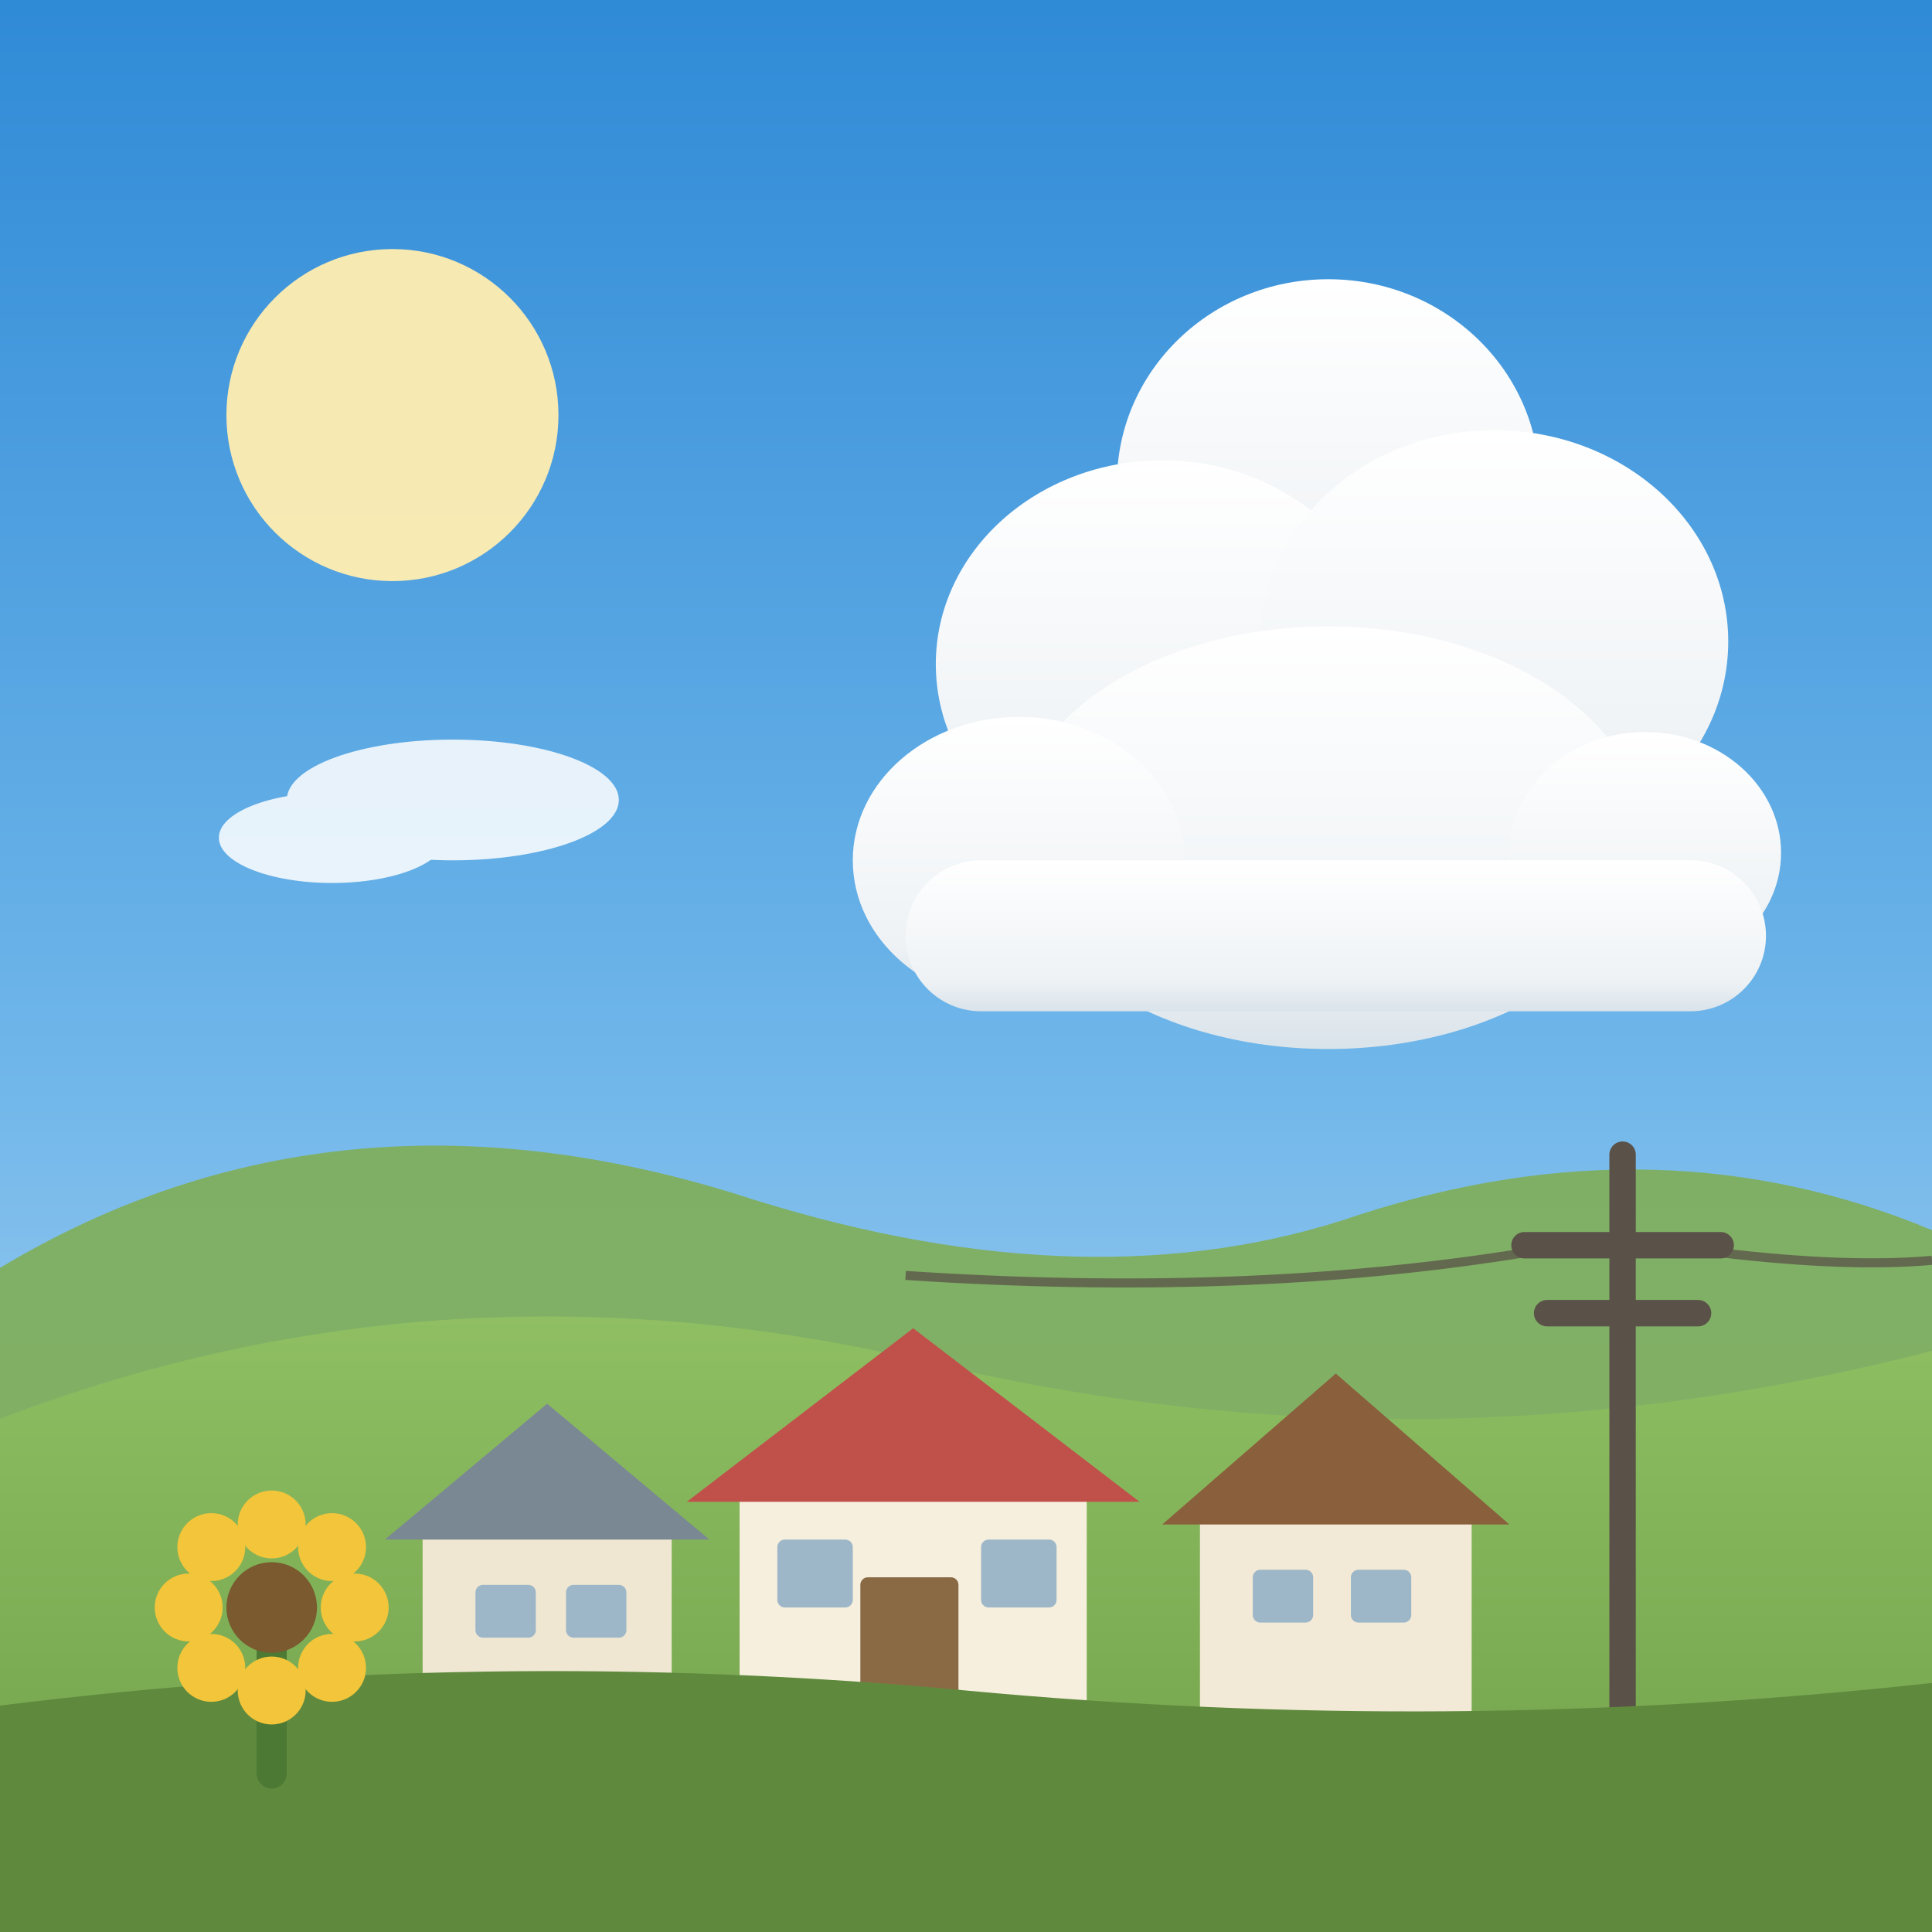
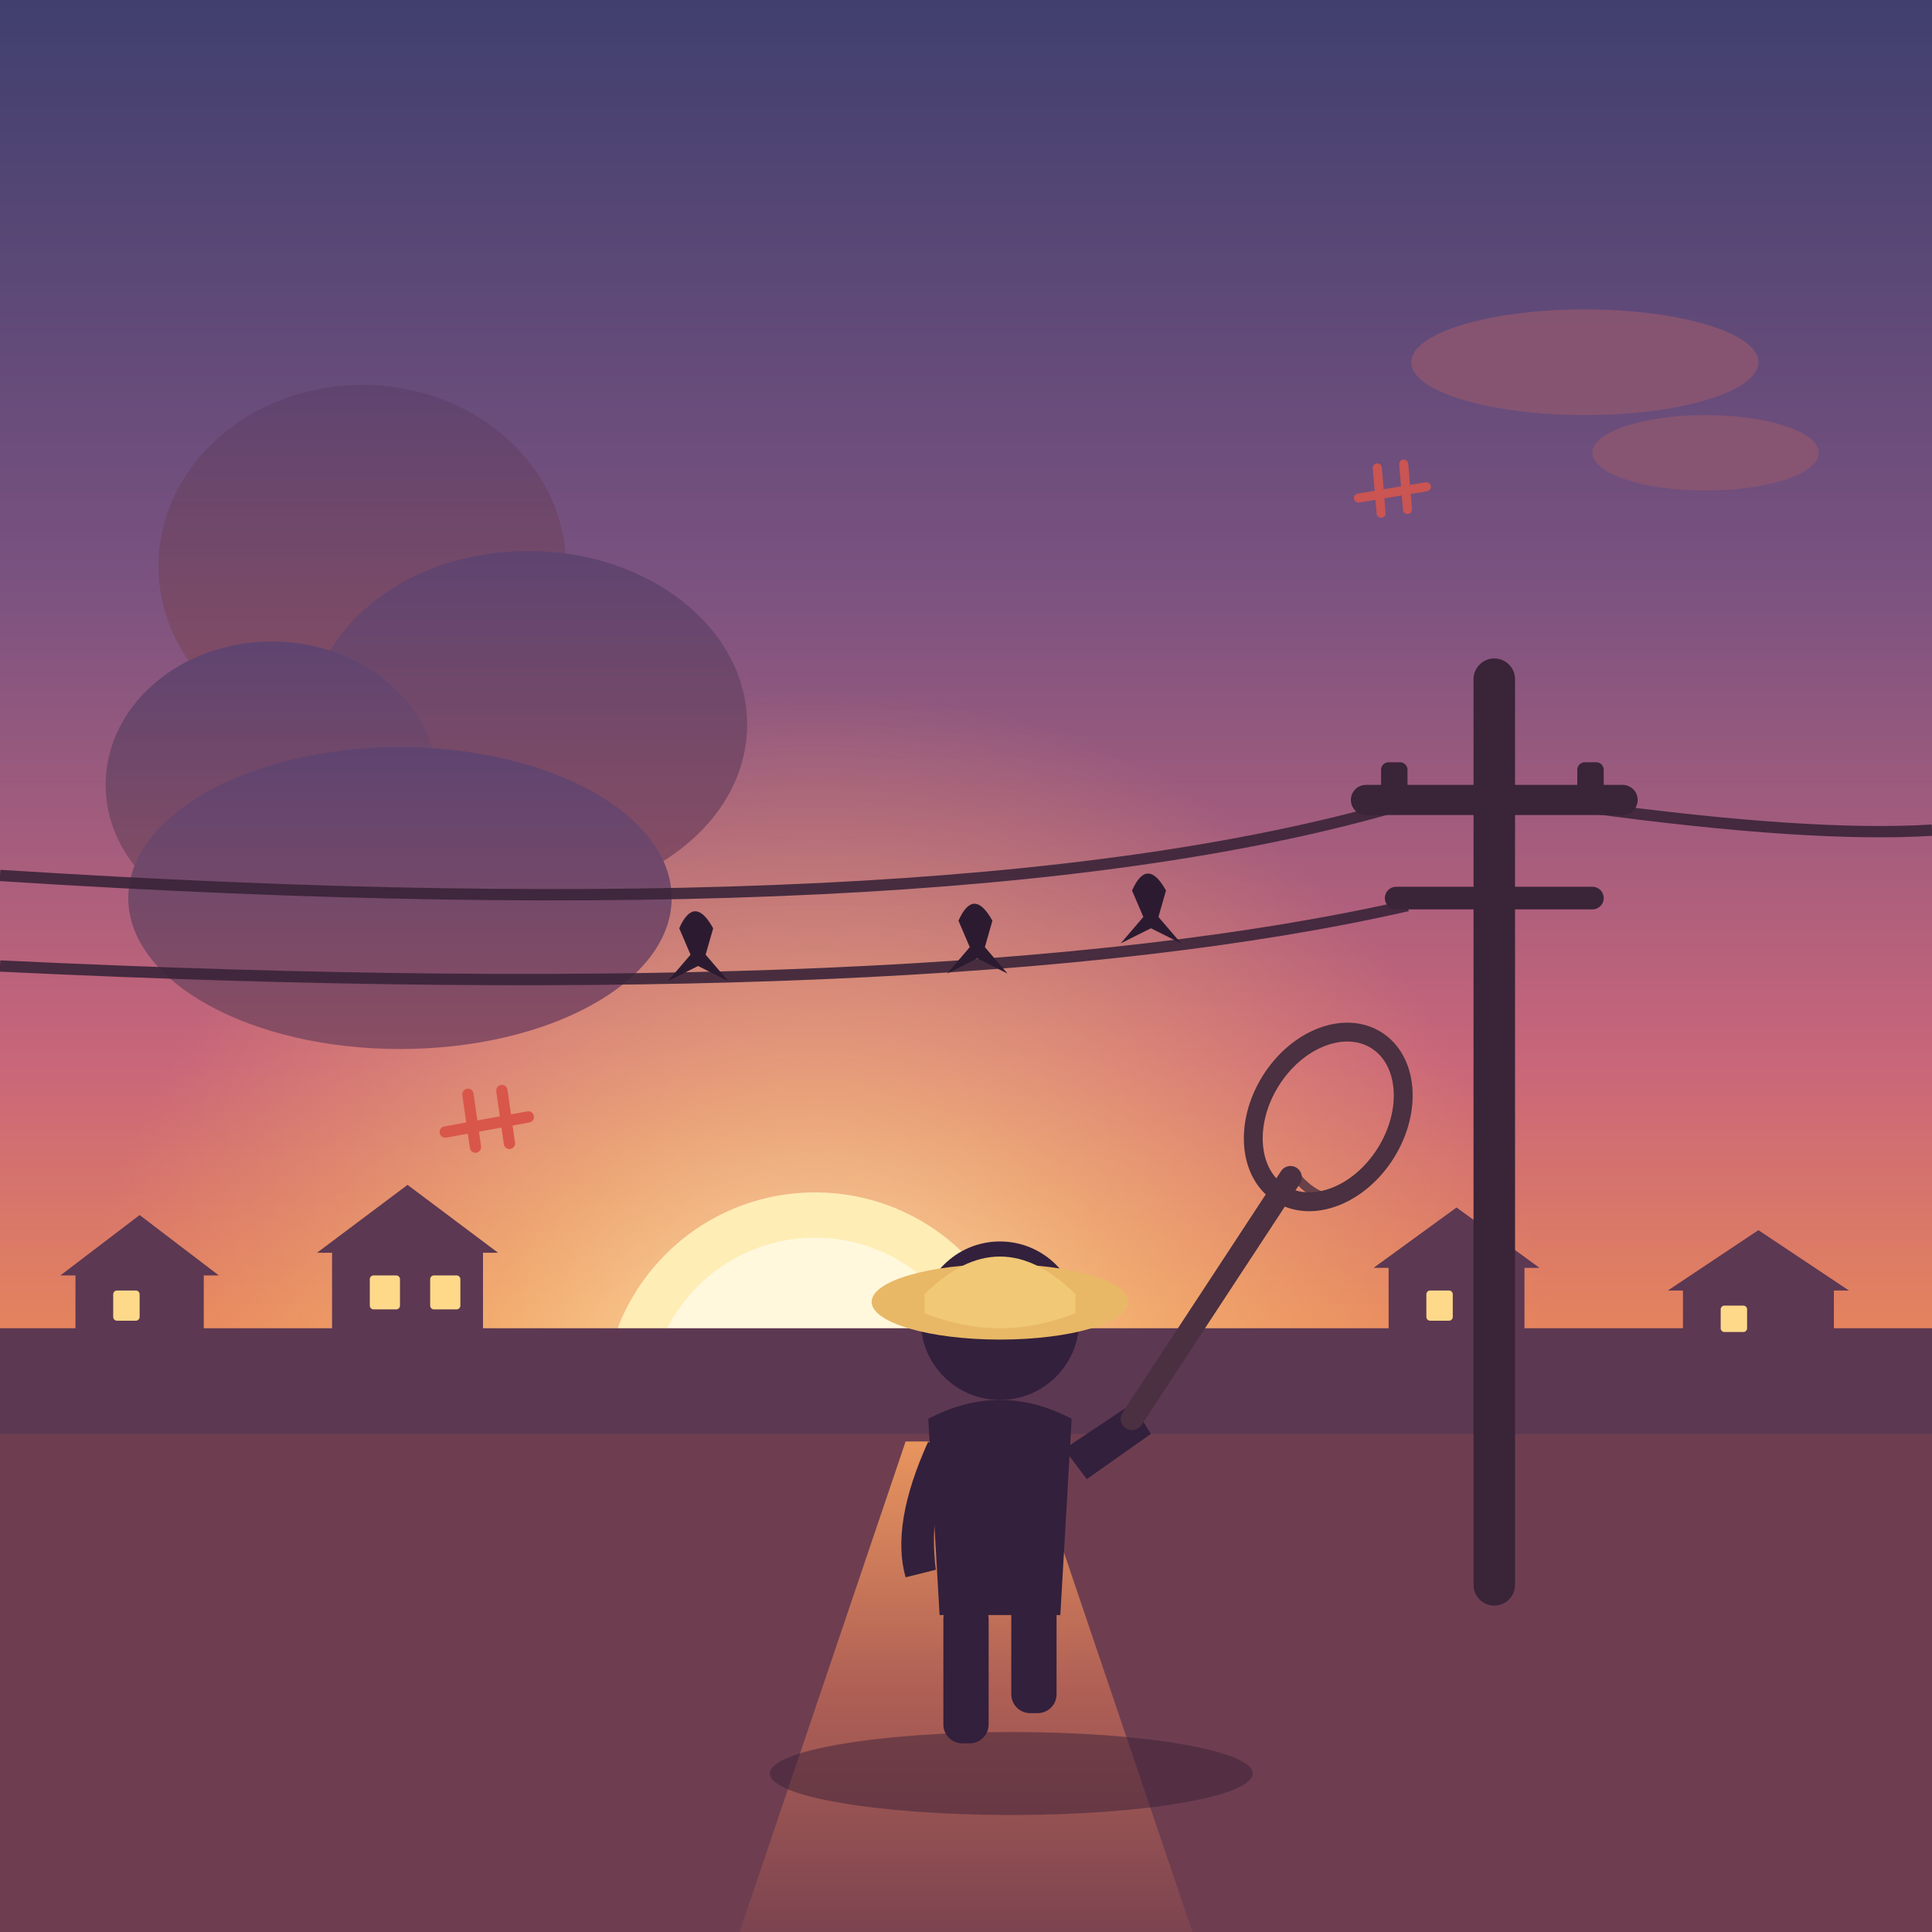
<svg xmlns="http://www.w3.org/2000/svg" viewBox="0 0 512 512" width="512" height="512">
  <defs>
    <linearGradient id="sky" x1="0" y1="0" x2="0" y2="1">
-       <stop offset="0" stop-color="#2f8ad6" />
-       <stop offset="0.55" stop-color="#6fb6ea" />
-       <stop offset="1" stop-color="#c2ddf2" />
+       <stop offset="0" stop-color="#3f3f6e" />
+       <stop offset="0.30" stop-color="#7a5280" />
+       <stop offset="0.55" stop-color="#c9667a" />
+       <stop offset="0.74" stop-color="#ef8f52" />
+       <stop offset="0.88" stop-color="#ffc06a" />
+       <stop offset="1" stop-color="#ffdf96" />
    </linearGradient>
-     <linearGradient id="cloud" x1="0" y1="0" x2="0" y2="1">
-       <stop offset="0" stop-color="#ffffff" />
-       <stop offset="0.8" stop-color="#eef2f5" />
-       <stop offset="1" stop-color="#d9e3ea" />
+     <radialGradient id="sunGlow" cx="0.5" cy="0.5" r="0.5">
+       <stop offset="0" stop-color="#fff3c8" stop-opacity="0.95" />
+       <stop offset="0.45" stop-color="#ffcf7d" stop-opacity="0.55" />
+       <stop offset="1" stop-color="#ffb060" stop-opacity="0" />
+     </radialGradient>
+     <linearGradient id="road" x1="0" y1="0" x2="0" y2="1">
+       <stop offset="0" stop-color="#e8955e" />
+       <stop offset="0.5" stop-color="#b06055" />
+       <stop offset="1" stop-color="#7c4450" />
    </linearGradient>
-     <linearGradient id="hill" x1="0" y1="0" x2="0" y2="1">
-       <stop offset="0" stop-color="#8fbf62" />
-       <stop offset="1" stop-color="#6d9e49" />
+     <linearGradient id="cloudDusk" x1="0" y1="1" x2="0" y2="0">
+       <stop offset="0" stop-color="#8a4e62" />
+       <stop offset="1" stop-color="#5f4470" />
    </linearGradient>
  </defs>
  <rect width="512" height="512" fill="url(#sky)" />
-   <circle cx="104" cy="110" r="44" fill="#ffedb0" opacity="0.95" />
-   <g fill="url(#cloud)">
-     <ellipse cx="352" cy="128" rx="56" ry="54" />
-     <ellipse cx="308" cy="176" rx="60" ry="54" />
-     <ellipse cx="396" cy="170" rx="62" ry="56" />
-     <ellipse cx="352" cy="222" rx="84" ry="56" />
-     <ellipse cx="270" cy="228" rx="44" ry="38" />
-     <ellipse cx="436" cy="226" rx="36" ry="32" />
-     <rect x="240" y="228" width="228" height="40" rx="20" />
+   <circle cx="216" cy="380" r="200" fill="url(#sunGlow)" />
+   <circle cx="216" cy="372" r="56" fill="#ffedb6" />
+   <circle cx="216" cy="372" r="44" fill="#fff8dc" />
+   <g fill="url(#cloudDusk)">
+     <ellipse cx="96" cy="150" rx="54" ry="48" />
+     <ellipse cx="140" cy="192" rx="58" ry="46" />
+     <ellipse cx="72" cy="208" rx="44" ry="38" />
+     <ellipse cx="106" cy="238" rx="72" ry="40" />
  </g>
-   <g fill="#ffffff" opacity="0.85">
-     <ellipse cx="120" cy="212" rx="44" ry="16" />
-     <ellipse cx="88" cy="222" rx="30" ry="12" />
+   <g fill="#8a5570" opacity="0.9">
+     <ellipse cx="420" cy="96" rx="46" ry="14" />
+     <ellipse cx="452" cy="120" rx="30" ry="10" />
  </g>
-   <path d="M0,336 Q90,282 200,318 Q290,346 360,322 Q440,296 512,326 L512,512 L0,512 Z" fill="#7fae57" opacity="0.9" />
-   <path d="M0,376 Q120,330 250,362 Q380,392 512,358 L512,512 L0,512 Z" fill="url(#hill)" />
+   <g fill="#5c3852">
+     <rect x="0" y="352" width="512" height="30" />
+     <rect x="20" y="336" width="34" height="22" />
+     <path d="M16,338 L37,322 L58,338 Z" />
+     <rect x="88" y="330" width="40" height="28" />
+     <path d="M84,332 L108,314 L132,332 Z" />
+     <rect x="368" y="334" width="36" height="24" />
+     <path d="M364,336 L386,320 L408,336 Z" />
+     <rect x="446" y="340" width="40" height="20" />
+     <path d="M442,342 L466,326 L490,342 Z" />
+   </g>
+   <g fill="#ffd98a">
+     <rect x="30" y="342" width="7" height="8" rx="1" />
+     <rect x="98" y="338" width="8" height="9" rx="1" />
+     <rect x="114" y="338" width="8" height="9" rx="1" />
+     <rect x="378" y="342" width="7" height="8" rx="1" />
+     <rect x="456" y="346" width="7" height="7" rx="1" />
+   </g>
+   <rect x="0" y="380" width="512" height="132" fill="#6e3e50" />
+   <path d="M196,512 L240,382 L272,382 L316,512 Z" fill="url(#road)" />
+   <g stroke="#3a2438" stroke-linecap="round">
+     <line x1="396" y1="180" x2="396" y2="420" stroke-width="11" />
+     <line x1="362" y1="212" x2="430" y2="212" stroke-width="8" />
+     <line x1="370" y1="238" x2="422" y2="238" stroke-width="6" />
+   </g>
+   <g fill="#3a2438">
+     <rect x="366" y="202" width="7" height="10" rx="2" />
+     <rect x="392" y="202" width="7" height="10" rx="2" />
+     <rect x="418" y="202" width="7" height="10" rx="2" />
+   </g>
+   <g stroke="#3a2438" stroke-width="3" fill="none" opacity="0.9">
+     <path d="M369,214 Q250,248 0,232" />
+     <path d="M421,214 Q480,222 512,220" />
+     <path d="M373,240 Q250,268 0,256" />
+   </g>
+   <g fill="#2c1b30">
+     <path d="M300,236 q4,-9 9,0 l-2,7 l6,7 l-8,-4 l-8,4 l6,-7 Z" />
+     <path d="M254,244 q4,-9 9,0 l-2,7 l6,7 l-8,-4 l-8,4 l6,-7 Z" />
+     <path d="M180,246 q4,-9 9,0 l-2,7 l6,7 l-8,-4 l-8,4 l6,-7 Z" />
+   </g>
+   <g stroke="#d9564a" stroke-width="3" stroke-linecap="round">
+     <line x1="118" y1="300" x2="140" y2="296" />
+     <line x1="124" y1="290" x2="126" y2="304" />
+     <line x1="133" y1="289" x2="135" y2="303" />
+   </g>
+   <g stroke="#d9564a" stroke-width="2.4" stroke-linecap="round" opacity="0.85">
+     <line x1="360" y1="132" x2="378" y2="129" />
+     <line x1="365" y1="124" x2="366" y2="136" />
+     <line x1="372" y1="123" x2="373" y2="135" />
+   </g>
+   <ellipse cx="268" cy="470" rx="64" ry="11" fill="#3a2038" opacity="0.5" />
+   <g fill="#33203c">
+     <rect x="250" y="424" width="12" height="38" rx="5" />
+     <rect x="268" y="420" width="12" height="34" rx="5" />
+     <path d="M246,376 Q265,366 284,376 L281,428 L249,428 Z" />
+     <path d="M246,382 Q236,404 240,418 L248,416 Q246,400 252,388 Z" />
+     <path d="M282,384 L300,372 L305,380 L288,392 Z" />
+     <circle cx="265" cy="350" r="21" />
+   </g>
+   <ellipse cx="265" cy="345" rx="34" ry="10" fill="#e8b866" />
+   <path d="M245,343 Q265,323 285,343 L285,348 Q265,356 245,348 Z" fill="#f0c876" />
  <g>
-     <rect x="196" y="392" width="92" height="66" rx="4" fill="#f6efdd" />
-     <path d="M182,398 L242,352 L302,398 Z" fill="#c0504a" />
-     <rect x="228" y="418" width="26" height="40" rx="2" fill="#8a6a44" />
-     <rect x="206" y="408" width="20" height="18" rx="2" fill="#9db7c8" />
-     <rect x="260" y="408" width="20" height="18" rx="2" fill="#9db7c8" />
-     <rect x="112" y="404" width="66" height="54" rx="3" fill="#efe7d2" />
-     <path d="M102,408 L145,372 L188,408 Z" fill="#7a8894" />
-     <rect x="126" y="420" width="16" height="14" rx="2" fill="#9db7c8" />
-     <rect x="150" y="420" width="16" height="14" rx="2" fill="#9db7c8" />
-     <rect x="318" y="400" width="72" height="58" rx="3" fill="#f2ead6" />
-     <path d="M308,404 L354,364 L400,404 Z" fill="#8a5f3c" />
-     <rect x="332" y="416" width="16" height="14" rx="2" fill="#9db7c8" />
-     <rect x="358" y="416" width="16" height="14" rx="2" fill="#9db7c8" />
-   </g>
-   <g stroke="#5a5148" stroke-width="7" stroke-linecap="round">
-     <line x1="430" y1="306" x2="430" y2="452" />
-     <line x1="404" y1="330" x2="456" y2="330" />
-     <line x1="410" y1="348" x2="450" y2="348" />
-   </g>
-   <g stroke="#5a5148" stroke-width="2.4" opacity="0.75">
-     <path d="M404,332 Q330,344 240,338" fill="none" />
-     <path d="M456,332 Q490,336 512,334" fill="none" />
-   </g>
-   <path d="M0,452 Q128,436 256,448 Q384,460 512,446 L512,512 L0,512 Z" fill="#5f8a3e" />
-   <g>
-     <line x1="72" y1="470" x2="72" y2="420" stroke="#4c7a34" stroke-width="8" stroke-linecap="round" />
-     <g fill="#f2c53a">
-       <circle cx="72" cy="404" r="9" />
-       <circle cx="88" cy="410" r="9" />
-       <circle cx="94" cy="426" r="9" />
-       <circle cx="88" cy="442" r="9" />
-       <circle cx="72" cy="448" r="9" />
-       <circle cx="56" cy="442" r="9" />
-       <circle cx="50" cy="426" r="9" />
-       <circle cx="56" cy="410" r="9" />
-     </g>
-     <circle cx="72" cy="426" r="12" fill="#7a5a2e" />
+     <line x1="300" y1="376" x2="342" y2="312" stroke="#4a3040" stroke-width="6" stroke-linecap="round" />
+     <ellipse cx="352" cy="296" rx="18" ry="24" fill="none" stroke="#4a3040" stroke-width="5" transform="rotate(32 352 296)" />
+     <path d="M342,310 Q354,326 366,308" fill="none" stroke="#4a3040" stroke-width="2.4" opacity="0.8" />
  </g>
</svg>
